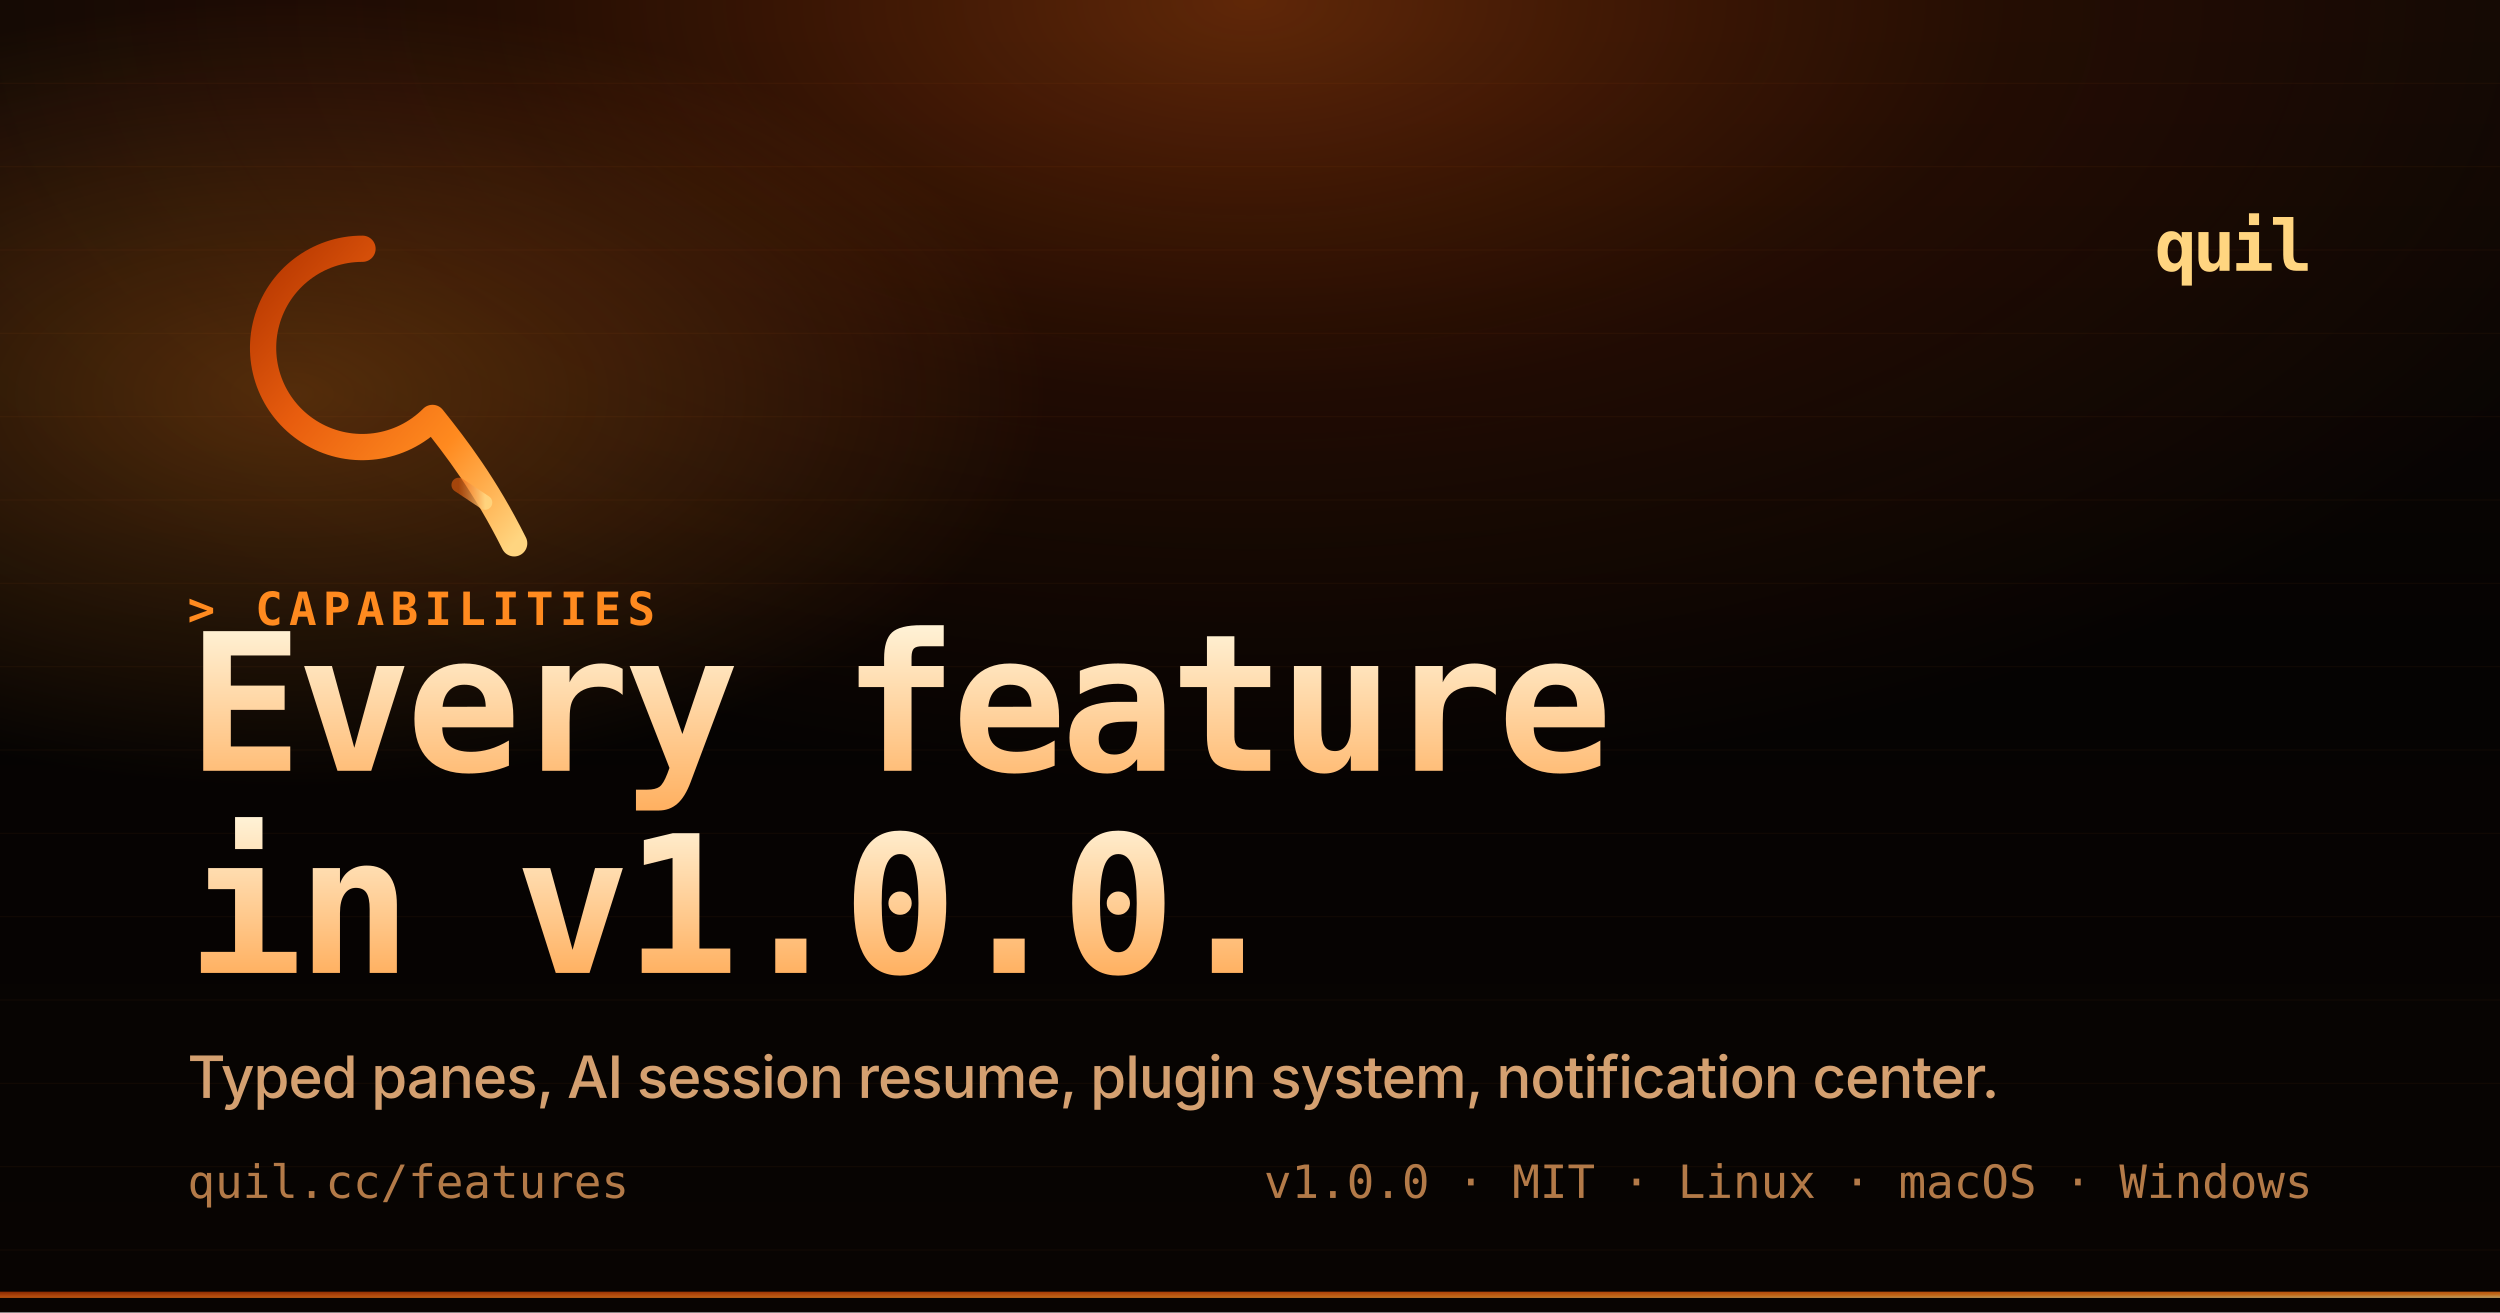
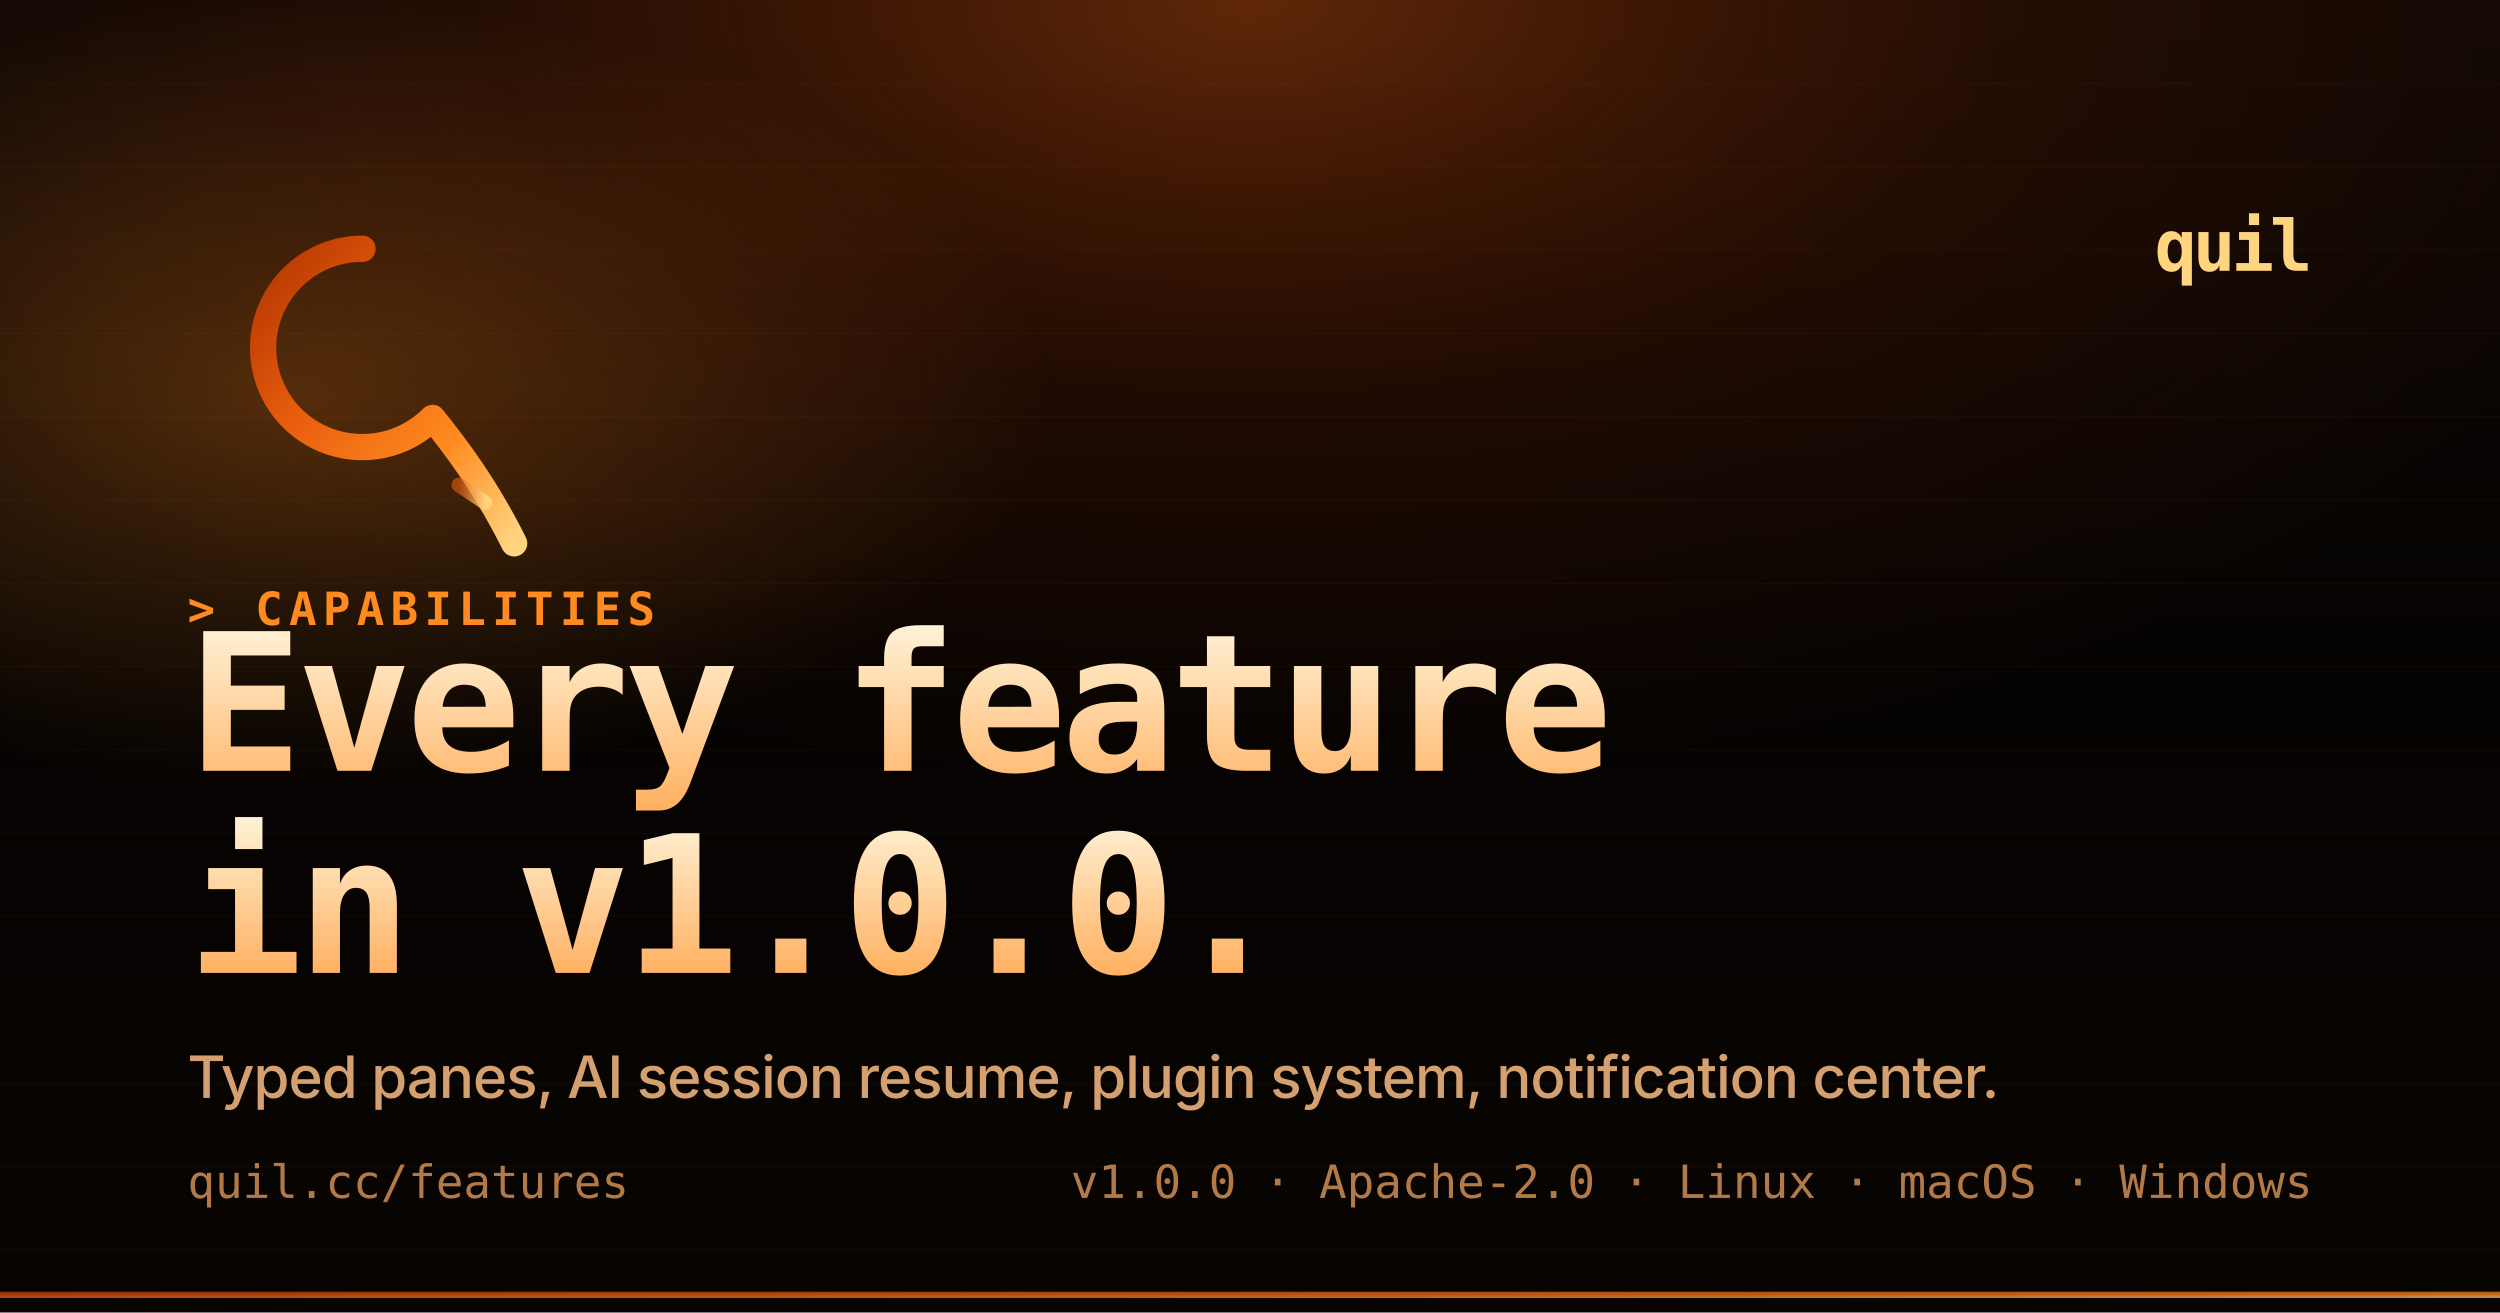
<svg xmlns="http://www.w3.org/2000/svg" viewBox="0 0 1200 630" width="1200" height="630" role="img" aria-label="Quil — Every feature in v1.0.0.">
  <defs>
    <linearGradient id="bg" x1="0%" y1="0%" x2="0%" y2="100%">
      <stop offset="0%" stop-color="#0D0704" />
      <stop offset="50%" stop-color="#050302" />
      <stop offset="100%" stop-color="#080402" />
    </linearGradient>
    <radialGradient id="glowEmber" cx="50%" cy="0%" r="60%">
      <stop offset="0%" stop-color="#E85D0E" stop-opacity="0.38" />
      <stop offset="50%" stop-color="#B33500" stop-opacity="0.14" />
      <stop offset="100%" stop-color="#B33500" stop-opacity="0" />
    </radialGradient>
    <radialGradient id="glowBrand" cx="12%" cy="30%" r="30%">
      <stop offset="0%" stop-color="#FF8A1F" stop-opacity="0.28" />
      <stop offset="100%" stop-color="#FF8A1F" stop-opacity="0" />
    </radialGradient>
    <linearGradient id="ogStroke" x1="0%" y1="0%" x2="100%" y2="100%">
      <stop offset="0%" stop-color="#B33500" />
      <stop offset="35%" stop-color="#E85D0E" />
      <stop offset="70%" stop-color="#FF8A1F" />
      <stop offset="100%" stop-color="#FFD580" />
    </linearGradient>
    <linearGradient id="ogBarb" x1="0%" y1="0%" x2="100%" y2="0%">
      <stop offset="0%" stop-color="#E85D0E" stop-opacity="0.6" />
      <stop offset="100%" stop-color="#FFD580" stop-opacity="0.9" />
    </linearGradient>
    <linearGradient id="ogTitle" x1="0%" y1="0%" x2="0%" y2="100%">
      <stop offset="0%" stop-color="#FFF2D6" />
      <stop offset="100%" stop-color="#FFB060" />
    </linearGradient>
  </defs>
  <rect x="0" y="0" width="1200" height="630" fill="url(#bg)" />
  <rect x="0" y="0" width="1200" height="630" fill="url(#glowEmber)" />
  <rect x="0" y="0" width="1200" height="630" fill="url(#glowBrand)" />
  <g stroke="#FF8A1F" stroke-width="0.5" stroke-opacity="0.05">
    <line x1="0" y1="40" x2="1200" y2="40" />
    <line x1="0" y1="80" x2="1200" y2="80" />
    <line x1="0" y1="120" x2="1200" y2="120" />
    <line x1="0" y1="160" x2="1200" y2="160" />
    <line x1="0" y1="200" x2="1200" y2="200" />
    <line x1="0" y1="240" x2="1200" y2="240" />
    <line x1="0" y1="280" x2="1200" y2="280" />
    <line x1="0" y1="320" x2="1200" y2="320" />
    <line x1="0" y1="360" x2="1200" y2="360" />
    <line x1="0" y1="400" x2="1200" y2="400" />
    <line x1="0" y1="440" x2="1200" y2="440" />
    <line x1="0" y1="480" x2="1200" y2="480" />
    <line x1="0" y1="520" x2="1200" y2="520" />
    <line x1="0" y1="560" x2="1200" y2="560" />
    <line x1="0" y1="600" x2="1200" y2="600" />
  </g>
  <g transform="translate(90, 90) scale(1.4)">
    <path d="M 60 21          A 34 34 0 1 0 84 79          C 92 89 102 102 112 122" fill="none" stroke="url(#ogStroke)" stroke-width="9" stroke-linecap="round" stroke-linejoin="round" />
    <path d="M 102 108 L 93 102" fill="none" stroke="url(#ogBarb)" stroke-width="5" stroke-linecap="round" />
  </g>
  <text x="1110" y="130" text-anchor="end" font-family="'JetBrains Mono', 'SF Mono', ui-monospace, monospace" font-size="34" font-weight="700" letter-spacing="-2" fill="#FFD580">quil</text>
  <text x="90" y="300" font-family="'JetBrains Mono', 'SF Mono', ui-monospace, monospace" font-size="22" font-weight="700" letter-spacing="3" fill="#FF8A1F">&gt; CAPABILITIES</text>
  <text x="90" y="370" font-family="'JetBrains Mono', 'SF Mono', ui-monospace, monospace" font-size="92" font-weight="700" letter-spacing="-3" fill="url(#ogTitle)">Every feature</text>
  <text x="90" y="467" font-family="'JetBrains Mono', 'SF Mono', ui-monospace, monospace" font-size="92" font-weight="700" letter-spacing="-3" fill="url(#ogTitle)">in v1.0.0.</text>
  <text x="90" y="527" font-family="'Inter', 'SF Pro Display', system-ui, sans-serif" font-size="28" font-weight="500" letter-spacing="-0.5" fill="#D4A070">Typed panes, AI session resume, plugin system, notification center.</text>
  <g font-family="'JetBrains Mono', ui-monospace, monospace" font-size="22" fill="#B37A48">
    <text x="90" y="575">quil.cc/features</text>
-     <text x="1110" y="575" text-anchor="end">v1.0.0  ·  MIT  ·  Linux · macOS · Windows</text>
+     <text x="1110" y="575" text-anchor="end">v1.0.0  ·  Apache-2.0  ·  Linux · macOS · Windows</text>
  </g>
  <rect x="0" y="620" width="1200" height="3" fill="url(#ogStroke)" opacity="0.75" />
</svg>
